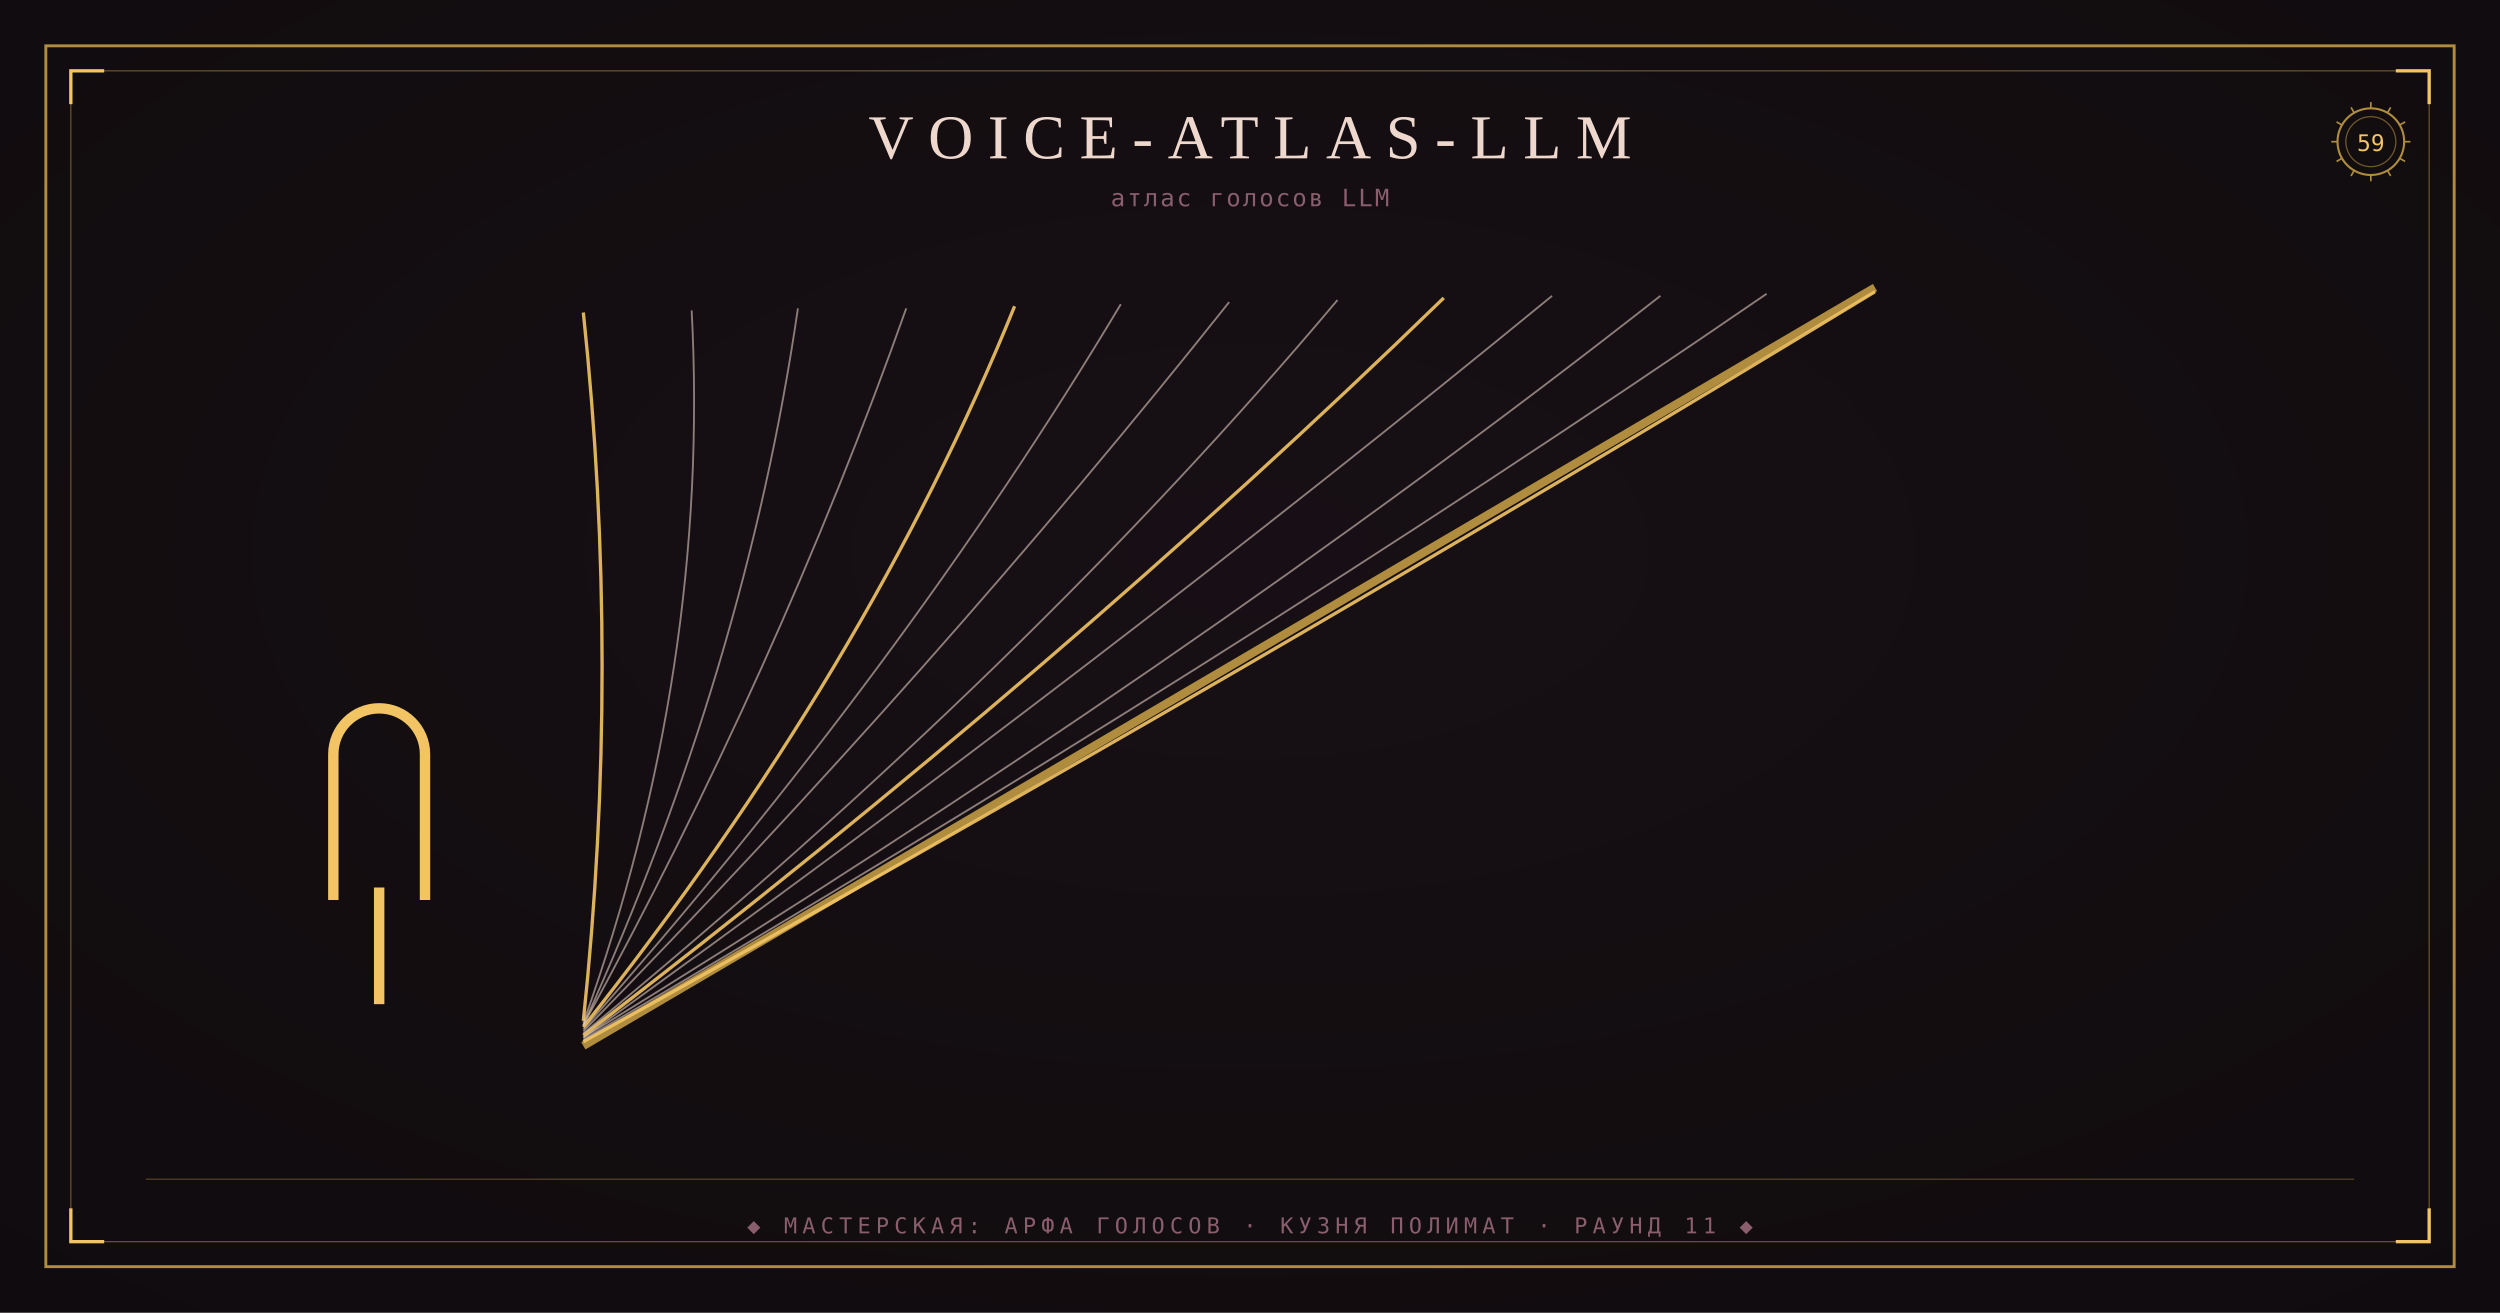
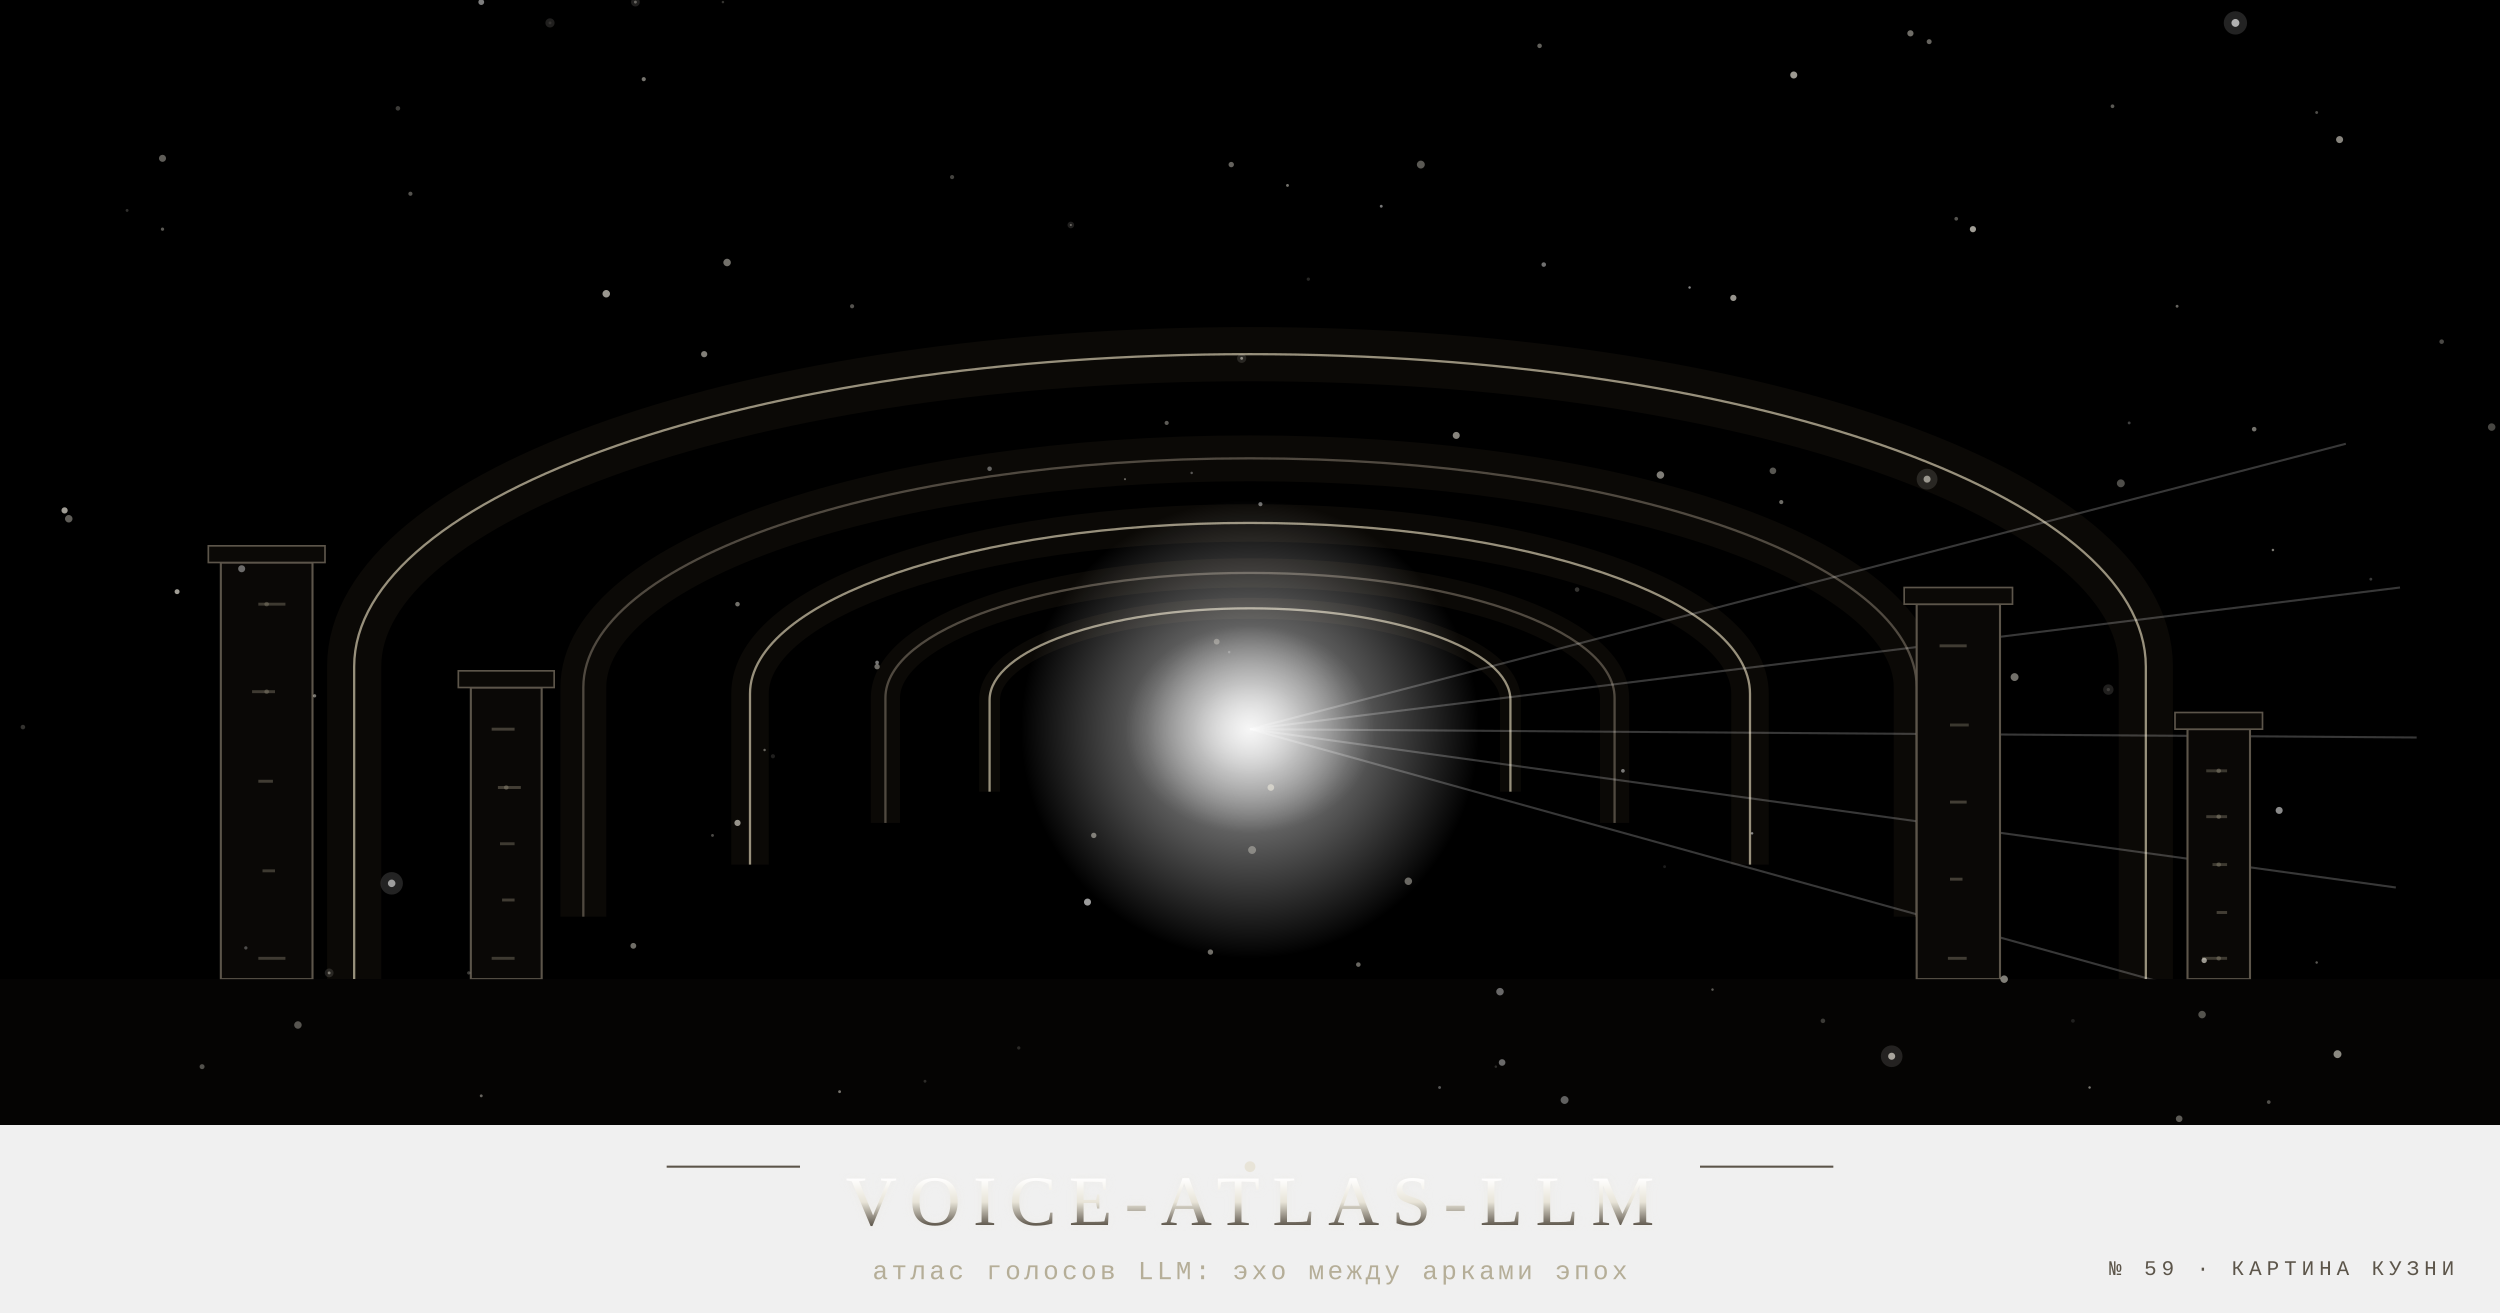
- <svg xmlns="http://www.w3.org/2000/svg" viewBox="0 0 1200 630" width="1200" height="630">
-   <rect width="1200" height="630" fill="#0F0A0C" />
-   <radialGradient id="vig59" cx="0.5" cy="0.42" r="0.95">
-     <stop offset="0" stop-color="#181016" />
-     <stop offset="1" stop-color="#0F0A0C" />
-   </radialGradient>
-   <rect width="1200" height="630" fill="url(#vig59)" opacity="0.9" />
-   <rect x="22" y="22" width="1156" height="586" fill="none" stroke="#B08D3E" stroke-width="1.4" />
-   <rect x="34" y="34" width="1132" height="562" fill="none" stroke="#B08D3E" stroke-width="0.6" opacity="0.55" />
-   <path d="M 34 50 L 34 34 L 50 34" fill="none" stroke="#F2C464" stroke-width="1.6" />
-   <path d="M 1166 50 L 1166 34 L 1150 34" fill="none" stroke="#F2C464" stroke-width="1.6" />
-   <path d="M 34 580 L 34 596 L 50 596" fill="none" stroke="#F2C464" stroke-width="1.6" />
-   <path d="M 1166 580 L 1166 596 L 1150 596" fill="none" stroke="#F2C464" stroke-width="1.6" />
-   <text x="600.0" y="76" text-anchor="middle" font-family="Georgia, 'Times New Roman', serif" font-size="30" fill="#EED8CE" letter-spacing="7">VOICE-ATLAS-LLM</text>
-   <text x="600.0" y="99" text-anchor="middle" font-family="'Cascadia Mono', ui-monospace, Consolas, monospace" font-size="11.5" fill="#8A5E6C" letter-spacing="1">атлас голосов LLM</text>
-   <g transform="translate(1138,68)">
-     <circle r="16" fill="none" stroke="#B08D3E" stroke-width="1" />
-     <circle r="12" fill="none" stroke="#B08D3E" stroke-width="0.6" opacity="0.6" />
-     <text y="4.5" text-anchor="middle" font-family="'Cascadia Mono', ui-monospace, Consolas, monospace" font-size="11" fill="#F2C464">59</text>
-     <g stroke="#B08D3E" stroke-width="0.8">
-       <line x1="0" y1="-19" x2="0" y2="-16" transform="rotate(0)" />
-       <line x1="0" y1="-19" x2="0" y2="-16" transform="rotate(30)" />
-       <line x1="0" y1="-19" x2="0" y2="-16" transform="rotate(60)" />
-       <line x1="0" y1="-19" x2="0" y2="-16" transform="rotate(90)" />
-       <line x1="0" y1="-19" x2="0" y2="-16" transform="rotate(120)" />
-       <line x1="0" y1="-19" x2="0" y2="-16" transform="rotate(150)" />
-       <line x1="0" y1="-19" x2="0" y2="-16" transform="rotate(180)" />
-       <line x1="0" y1="-19" x2="0" y2="-16" transform="rotate(210)" />
-       <line x1="0" y1="-19" x2="0" y2="-16" transform="rotate(240)" />
-       <line x1="0" y1="-19" x2="0" y2="-16" transform="rotate(270)" />
-       <line x1="0" y1="-19" x2="0" y2="-16" transform="rotate(300)" />
-       <line x1="0" y1="-19" x2="0" y2="-16" transform="rotate(330)" />
-     </g>
-   </g>
-   <line x1="70" y1="566" x2="1130" y2="566" stroke="#B08D3E" stroke-width="0.5" opacity="0.5" />
-   <text x="600.0" y="592" text-anchor="middle" font-family="'Cascadia Mono', ui-monospace, Consolas, monospace" font-size="10.5" fill="#8A5E6C" letter-spacing="2.5">◆ МАСТЕРСКАЯ: АРФА ГОЛОСОВ · КУЗНЯ ПОЛИМАТ · РАУНД 11 ◆</text>
-   <clipPath id="clip59">
-     <rect x="70" y="118" width="1060" height="404" />
-   </clipPath>
-   <g clip-path="url(#clip59)">
-     <line x1="900.0" y1="138" x2="280.0" y2="502" stroke="#B08D3E" stroke-width="4" />
-     <path d="M 900 140 Q 604 320 280 500" fill="none" stroke="#F2C464" stroke-width="1.6" opacity="0.9" />
-     <path d="M 848 141 Q 587 320 280 499" fill="none" stroke="#EED8CE" stroke-width="0.9" opacity="0.55" />
-     <path d="M 797 142 Q 570 320 280 498" fill="none" stroke="#EED8CE" stroke-width="0.9" opacity="0.55" />
-     <path d="M 745 142 Q 528 320 280 498" fill="none" stroke="#EED8CE" stroke-width="0.9" opacity="0.55" />
-     <path d="M 693 143 Q 511 320 280 497" fill="none" stroke="#F2C464" stroke-width="1.6" opacity="0.9" />
-     <path d="M 642 144 Q 494 320 280 496" fill="none" stroke="#EED8CE" stroke-width="0.9" opacity="0.55" />
-     <path d="M 590 145 Q 451 320 280 495" fill="none" stroke="#EED8CE" stroke-width="0.9" opacity="0.55" />
-     <path d="M 538 146 Q 434 320 280 494" fill="none" stroke="#EED8CE" stroke-width="0.9" opacity="0.55" />
-     <path d="M 487 147 Q 417 320 280 493" fill="none" stroke="#F2C464" stroke-width="1.6" opacity="0.9" />
-     <path d="M 435 148 Q 374 320 280 492" fill="none" stroke="#EED8CE" stroke-width="0.9" opacity="0.55" />
-     <path d="M 383 148 Q 358 320 280 492" fill="none" stroke="#EED8CE" stroke-width="0.9" opacity="0.55" />
-     <path d="M 332 149 Q 341 320 280 491" fill="none" stroke="#EED8CE" stroke-width="0.9" opacity="0.55" />
-     <path d="M 280 150 Q 298 320 280 490" fill="none" stroke="#F2C464" stroke-width="1.6" opacity="0.9" />
-     <path d="M 160 432 v-70 a22 22 0 0 1 44 0 v70" fill="none" stroke="#F2C464" stroke-width="5" />
-     <line x1="182" y1="426" x2="182" y2="482" stroke="#F2C464" stroke-width="5" />
-   </g>
+ <svg xmlns="http://www.w3.org/2000/svg" viewBox="0 0 1200 630" width="1200" height="630" role="img">
+   <defs>
+     <linearGradient id="bg" x1="0" y1="0" x2="0" y2="1">
+       <stop offset="0" stop-color="#030202" />
+       <stop offset=".55" stop-color="#0A0705" />
+       <stop offset="1" stop-color="#060403" />
+     </linearGradient>
+     <radialGradient id="vig" cx=".5" cy=".46" r=".75">
+       <stop offset=".55" stop-color="#000" stop-opacity="0" />
+       <stop offset="1" stop-color="#000" stop-opacity=".82" />
+     </radialGradient>
+   </defs>
+   <rect width="1200" height="540" fill="url(#bg)" />
+   <defs>
+     <filter id="neb" x="-20%" y="-20%" width="140%" height="140%">
+       <feTurbulence type="fractalNoise" baseFrequency="0.003 0.012" numOctaves="4" seed="447" result="n" />
+       <feColorMatrix in="n" type="matrix" values="0 0 0 0 0.910  0 0 0 0 0.894  0 0 0 0 0.847  0 0 0 0.63 -0.34" />
+       <feGaussianBlur stdDeviation="2" />
+     </filter>
+     <filter id="neb2" x="-20%" y="-20%" width="140%" height="140%">
+       <feTurbulence type="fractalNoise" baseFrequency="0.007 0.004" numOctaves="3" seed="454" result="n" />
+       <feColorMatrix in="n" type="matrix" values="0 0 0 0 0.561  0 0 0 0 0.722  0 0 0 0 0.788  0 0 0 0.67 -0.48" />
+       <feGaussianBlur stdDeviation="1.6" />
+     </filter>
+     <radialGradient id="lt">
+       <stop offset="0" stop-color="#FFFFFF" stop-opacity="0.85" />
+       <stop offset=".45" stop-color="#FFFFFF" stop-opacity="0.38" />
+       <stop offset="1" stop-color="#FFFFFF" stop-opacity="0" />
+     </radialGradient>
+     <radialGradient id="gl">
+       <stop offset="0" stop-color="#E8E4D8" stop-opacity="0.55" />
+       <stop offset=".45" stop-color="#E8E4D8" stop-opacity="0.25" />
+       <stop offset="1" stop-color="#E8E4D8" stop-opacity="0" />
+     </radialGradient>
+   </defs>
+   <rect width="1200" height="540" opacity="30.25" />
+   <path d="M170 470 L170 320 A430 150 0 0 1 1030 320 L1030 470" fill="none" stroke="#0B0906" stroke-width="26" />
+   <path d="M170 470 L170 320 A430 150 0 0 1 1030 320 L1030 470" fill="none" stroke="#B0A890" stroke-width="1.1" opacity=".85" />
+   <path d="M280 440 L280 330 A320 110 0 0 1 920 330 L920 440" fill="none" stroke="#0B0906" stroke-width="22" />
+   <path d="M280 440 L280 330 A320 110 0 0 1 920 330 L920 440" fill="none" stroke="#5C554A" stroke-width="1.1" opacity=".85" />
+   <path d="M360 415 L360 333 A240 82 0 0 1 840 333 L840 415" fill="none" stroke="#0B0906" stroke-width="18" />
+   <path d="M360 415 L360 333 A240 82 0 0 1 840 333 L840 415" fill="none" stroke="#B0A890" stroke-width="1.1" opacity=".85" />
+   <path d="M425 395 L425 335 A175 60 0 0 1 775 335 L775 395" fill="none" stroke="#0B0906" stroke-width="14" />
+   <path d="M425 395 L425 335 A175 60 0 0 1 775 335 L775 395" fill="none" stroke="#5C554A" stroke-width="1.1" opacity=".85" />
+   <path d="M475 380 L475 336 A125 44 0 0 1 725 336 L725 380" fill="none" stroke="#0B0906" stroke-width="10" />
+   <path d="M475 380 L475 336 A125 44 0 0 1 725 336 L725 380" fill="none" stroke="#B0A890" stroke-width="1.1" opacity=".85" />
+   <rect x="540" y="300" width="120" height="100" fill="url(#lt)" opacity=".9" />
+   <circle cx="600.0" cy="350.0" r="110.0" fill="url(#lt)" />
+   <line x1="600" y1="350" x2="1126" y2="213" stroke="#FFFFFF" stroke-width="1" opacity=".22" />
+   <line x1="600" y1="350" x2="1152" y2="282" stroke="#FFFFFF" stroke-width="1" opacity=".22" />
+   <line x1="600" y1="350" x2="1160" y2="354" stroke="#FFFFFF" stroke-width="1" opacity=".22" />
+   <line x1="600" y1="350" x2="1150" y2="426" stroke="#FFFFFF" stroke-width="1" opacity=".22" />
+   <line x1="600" y1="350" x2="1122" y2="495" stroke="#FFFFFF" stroke-width="1" opacity=".22" />
+   <rect x="106" y="270" width="44" height="200" fill="#0A0806" stroke="#5C554A" stroke-width="1" />
+   <rect x="100" y="262" width="56" height="8" fill="#0B0906" stroke="#5C554A" stroke-width=".8" />
+   <path d="M124 290 h13" stroke="#B0A890" stroke-width="1.4" opacity="0.31" />
+   <circle cx="128" cy="290" r="1.1" fill="#B0A890" opacity="0.30" />
+   <path d="M132 332 h-11" stroke="#B0A890" stroke-width="1.4" opacity="0.32" />
+   <circle cx="128" cy="332" r="1.1" fill="#B0A890" opacity="0.31" />
+   <path d="M124 375 h7" stroke="#B0A890" stroke-width="1.4" opacity="0.33" />
+   <path d="M132 418 h-6" stroke="#B0A890" stroke-width="1.4" opacity="0.31" />
+   <path d="M124 460 h13" stroke="#B0A890" stroke-width="1.4" opacity="0.32" />
+   <rect x="226" y="330" width="34" height="140" fill="#0A0806" stroke="#5C554A" stroke-width="1" />
+   <rect x="220" y="322" width="46" height="8" fill="#0B0906" stroke="#5C554A" stroke-width=".8" />
+   <path d="M247 350 h-11" stroke="#B0A890" stroke-width="1.4" opacity="0.34" />
+   <path d="M239 378 h11" stroke="#B0A890" stroke-width="1.4" opacity="0.34" />
+   <circle cx="243" cy="378" r="1.1" fill="#B0A890" opacity="0.34" />
+   <path d="M247 405 h-7" stroke="#B0A890" stroke-width="1.4" opacity="0.31" />
+   <path d="M247 432 h-6" stroke="#B0A890" stroke-width="1.4" opacity="0.33" />
+   <path d="M247 460 h-11" stroke="#B0A890" stroke-width="1.4" opacity="0.31" />
+   <rect x="920" y="290" width="40" height="180" fill="#0A0806" stroke="#5C554A" stroke-width="1" />
+   <rect x="914" y="282" width="52" height="8" fill="#0B0906" stroke="#5C554A" stroke-width=".8" />
+   <path d="M944 310 h-13" stroke="#B0A890" stroke-width="1.4" opacity="0.33" />
+   <path d="M936 348 h9" stroke="#B0A890" stroke-width="1.4" opacity="0.30" />
+   <path d="M936 385 h8" stroke="#B0A890" stroke-width="1.4" opacity="0.34" />
+   <path d="M936 422 h6" stroke="#B0A890" stroke-width="1.4" opacity="0.34" />
+   <path d="M944 460 h-9" stroke="#B0A890" stroke-width="1.4" opacity="0.33" />
+   <rect x="1050" y="350" width="30" height="120" fill="#0A0806" stroke="#5C554A" stroke-width="1" />
+   <rect x="1044" y="342" width="42" height="8" fill="#0B0906" stroke="#5C554A" stroke-width=".8" />
+   <path d="M1069 370 h-10" stroke="#B0A890" stroke-width="1.4" opacity="0.30" />
+   <circle cx="1065" cy="370" r="1.1" fill="#B0A890" opacity="0.35" />
+   <path d="M1069 392 h-10" stroke="#B0A890" stroke-width="1.4" opacity="0.32" />
+   <circle cx="1065" cy="392" r="1.1" fill="#B0A890" opacity="0.35" />
+   <path d="M1069 415 h-7" stroke="#B0A890" stroke-width="1.4" opacity="0.31" />
+   <circle cx="1065" cy="415" r="1.1" fill="#B0A890" opacity="0.30" />
+   <path d="M1069 438 h-5" stroke="#B0A890" stroke-width="1.4" opacity="0.34" />
+   <path d="M1069 460 h-12" stroke="#B0A890" stroke-width="1.4" opacity="0.31" />
+   <circle cx="1065" cy="460" r="1.1" fill="#B0A890" opacity="0.32" />
+   <rect x="0" y="470" width="1200" height="70" fill="#050403" />
+   <circle cx="1073" cy="11" r="5.6" fill="#FFFFFF" opacity=".14" />
+   <circle cx="1073" cy="11" r="1.9" fill="#FFFFFF" opacity="0.65" />
+   <circle cx="489" cy="503" r="0.8" fill="#E8E4D8" opacity="0.17" />
+   <circle cx="572" cy="227" r="0.6" fill="#FFFFFF" opacity="0.32" />
+   <circle cx="33" cy="249" r="1.8" fill="#E8E4D8" opacity="0.41" />
+   <circle cx="342" cy="401" r="0.7" fill="#E8E4D8" opacity="0.32" />
+   <circle cx="861" cy="36" r="1.7" fill="#E8E4D8" opacity="0.67" />
+   <circle cx="1057" cy="487" r="1.8" fill="#E8E4D8" opacity="0.35" />
+   <circle cx="1123" cy="67" r="1.7" fill="#E8E4D8" opacity="0.58" />
+   <circle cx="475" cy="225" r="1.1" fill="#FFFFFF" opacity="0.37" />
+   <circle cx="421" cy="318" r="0.9" fill="#FFFFFF" opacity="0.46" />
+   <circle cx="354" cy="395" r="1.5" fill="#E8E4D8" opacity="0.63" />
+   <circle cx="1022" cy="203" r="0.7" fill="#FFFFFF" opacity="0.25" />
+   <circle cx="908" cy="507" r="5.2" fill="#E8E4D8" opacity=".14" />
+   <circle cx="908" cy="507" r="1.7" fill="#E8E4D8" opacity="0.67" />
+   <circle cx="832" cy="143" r="1.5" fill="#E8E4D8" opacity="0.65" />
+   <circle cx="560" cy="203" r="1.0" fill="#E8E4D8" opacity="0.40" />
+   <circle cx="1112" cy="462" r="0.6" fill="#E8E4D8" opacity="0.39" />
+   <circle cx="291" cy="141" r="1.8" fill="#E8E4D8" opacity="0.66" />
+   <circle cx="1082" cy="206" r="1.1" fill="#E8E4D8" opacity="0.50" />
+   <circle cx="191" cy="52" r="1.1" fill="#E8E4D8" opacity="0.26" />
+   <circle cx="304" cy="454" r="1.4" fill="#E8E4D8" opacity="0.48" />
+   <circle cx="231" cy="1" r="1.4" fill="#FFFFFF" opacity="0.49" />
+   <circle cx="610" cy="378" r="1.6" fill="#E8E4D8" opacity="0.64" />
+   <circle cx="1046" cy="537" r="1.6" fill="#E8E4D8" opacity="0.39" />
+   <circle cx="118" cy="455" r="0.8" fill="#FFFFFF" opacity="0.28" />
+   <circle cx="158" cy="467" r="2.1" fill="#E8E4D8" opacity=".14" />
+   <circle cx="158" cy="467" r="0.7" fill="#E8E4D8" opacity="0.43" />
+   <circle cx="652" cy="463" r="1.1" fill="#E8E4D8" opacity="0.45" />
+   <circle cx="522" cy="433" r="1.7" fill="#FFFFFF" opacity="0.61" />
+   <circle cx="1014" cy="51" r="0.9" fill="#E8E4D8" opacity="0.39" />
+   <circle cx="85" cy="284" r="1.2" fill="#E8E4D8" opacity="0.69" />
+   <circle cx="1094" cy="389" r="1.7" fill="#FFFFFF" opacity="0.54" />
+   <circle cx="628" cy="134" r="0.8" fill="#E8E4D8" opacity="0.17" />
+   <circle cx="1196" cy="205" r="1.8" fill="#E8E4D8" opacity="0.31" />
+   <circle cx="1172" cy="164" r="1.1" fill="#E8E4D8" opacity="0.32" />
+   <circle cx="721" cy="510" r="1.6" fill="#FFFFFF" opacity="0.41" />
+   <circle cx="421" cy="320" r="1.3" fill="#E8E4D8" opacity="0.47" />
+   <circle cx="225" cy="467" r="0.8" fill="#E8E4D8" opacity="0.26" />
+   <circle cx="590" cy="313" r="0.6" fill="#FFFFFF" opacity="0.22" />
+   <circle cx="78" cy="110" r="0.8" fill="#E8E4D8" opacity="0.39" />
+   <circle cx="514" cy="108" r="1.6" fill="#E8E4D8" opacity=".14" />
+   <circle cx="514" cy="108" r="0.5" fill="#E8E4D8" opacity="0.38" />
+   <circle cx="584" cy="308" r="1.4" fill="#E8E4D8" opacity="0.37" />
+   <circle cx="1003" cy="522" r="0.6" fill="#E8E4D8" opacity="0.52" />
+   <circle cx="855" cy="241" r="1.0" fill="#E8E4D8" opacity="0.47" />
+   <circle cx="591" cy="79" r="1.3" fill="#E8E4D8" opacity="0.43" />
+   <circle cx="739" cy="22" r="1.1" fill="#E8E4D8" opacity="0.42" />
+   <circle cx="1091" cy="264" r="0.6" fill="#E8E4D8" opacity="0.54" />
+   <circle cx="939" cy="105" r="0.9" fill="#E8E4D8" opacity="0.36" />
+   <circle cx="757" cy="283" r="1.1" fill="#E8E4D8" opacity="0.23" />
+   <circle cx="143" cy="492" r="1.8" fill="#E8E4D8" opacity="0.36" />
+   <circle cx="305" cy="1" r="2.1" fill="#E8E4D8" opacity=".14" />
+   <circle cx="305" cy="1" r="0.7" fill="#E8E4D8" opacity="0.36" />
+   <circle cx="962" cy="470" r="1.8" fill="#E8E4D8" opacity="0.55" />
+   <circle cx="188" cy="424" r="5.4" fill="#FFFFFF" opacity=".14" />
+   <circle cx="188" cy="424" r="1.8" fill="#FFFFFF" opacity="0.56" />
+   <circle cx="347" cy="1" r="0.6" fill="#E8E4D8" opacity="0.23" />
+   <circle cx="663" cy="99" r="0.7" fill="#FFFFFF" opacity="0.47" />
+   <circle cx="967" cy="325" r="1.9" fill="#E8E4D8" opacity="0.49" />
+   <circle cx="605" cy="242" r="1.0" fill="#FFFFFF" opacity="0.43" />
+   <circle cx="338" cy="170" r="1.5" fill="#E8E4D8" opacity="0.56" />
+   <circle cx="264" cy="11" r="2.2" fill="#E8E4D8" opacity=".14" />
+   <circle cx="264" cy="11" r="0.7" fill="#E8E4D8" opacity="0.10" />
+   <circle cx="309" cy="38" r="1.0" fill="#E8E4D8" opacity="0.51" />
+   <circle cx="822" cy="475" r="0.6" fill="#E8E4D8" opacity="0.39" />
+   <circle cx="917" cy="16" r="1.5" fill="#E8E4D8" opacity="0.48" />
+   <circle cx="31" cy="245" r="1.5" fill="#E8E4D8" opacity="0.69" />
+   <circle cx="151" cy="334" r="0.8" fill="#E8E4D8" opacity="0.51" />
+   <circle cx="676" cy="423" r="1.8" fill="#E8E4D8" opacity="0.44" />
+   <circle cx="371" cy="363" r="1.0" fill="#E8E4D8" opacity="0.14" />
+   <circle cx="61" cy="101" r="0.7" fill="#E8E4D8" opacity="0.21" />
+   <circle cx="841" cy="400" r="0.6" fill="#FFFFFF" opacity="0.50" />
+   <circle cx="457" cy="85" r="1.0" fill="#E8E4D8" opacity="0.29" />
+   <circle cx="97" cy="512" r="1.2" fill="#E8E4D8" opacity="0.34" />
+   <circle cx="581" cy="457" r="1.3" fill="#E8E4D8" opacity="0.48" />
+   <circle cx="1018" cy="232" r="1.9" fill="#E8E4D8" opacity="0.34" />
+   <circle cx="367" cy="360" r="0.6" fill="#E8E4D8" opacity="0.42" />
+   <circle cx="797" cy="228" r="1.8" fill="#E8E4D8" opacity="0.55" />
+   <circle cx="525" cy="401" r="1.3" fill="#E8E4D8" opacity="0.49" />
+   <circle cx="741" cy="127" r="1.1" fill="#FFFFFF" opacity="0.44" />
+   <circle cx="720" cy="476" r="1.8" fill="#FFFFFF" opacity="0.40" />
+   <circle cx="1138" cy="278" r="0.7" fill="#FFFFFF" opacity="0.22" />
+   <circle cx="197" cy="93" r="1.0" fill="#E8E4D8" opacity="0.36" />
+   <circle cx="78" cy="76" r="1.7" fill="#E8E4D8" opacity="0.41" />
+   <circle cx="618" cy="89" r="0.7" fill="#E8E4D8" opacity="0.50" />
+   <circle cx="799" cy="416" r="0.7" fill="#FFFFFF" opacity="0.11" />
+   <circle cx="811" cy="138" r="0.6" fill="#FFFFFF" opacity="0.52" />
+   <circle cx="995" cy="490" r="0.9" fill="#FFFFFF" opacity="0.11" />
+   <circle cx="947" cy="110" r="1.5" fill="#E8E4D8" opacity="0.69" />
+   <circle cx="779" cy="370" r="0.9" fill="#FFFFFF" opacity="0.45" />
+   <circle cx="691" cy="522" r="0.7" fill="#FFFFFF" opacity="0.33" />
+   <circle cx="354" cy="290" r="1.1" fill="#E8E4D8" opacity="0.49" />
+   <circle cx="601" cy="408" r="1.9" fill="#E8E4D8" opacity="0.38" />
+   <circle cx="875" cy="490" r="1.1" fill="#E8E4D8" opacity="0.24" />
+   <circle cx="403" cy="524" r="0.7" fill="#E8E4D8" opacity="0.49" />
+   <circle cx="1012" cy="331" r="2.5" fill="#E8E4D8" opacity=".14" />
+   <circle cx="1012" cy="331" r="0.8" fill="#E8E4D8" opacity="0.15" />
+   <circle cx="699" cy="209" r="1.7" fill="#E8E4D8" opacity="0.58" />
+   <circle cx="1058" cy="461" r="1.3" fill="#E8E4D8" opacity="0.65" />
+   <circle cx="925" cy="230" r="5.0" fill="#E8E4D8" opacity=".14" />
+   <circle cx="925" cy="230" r="1.7" fill="#E8E4D8" opacity="0.59" />
+   <circle cx="718" cy="512" r="0.6" fill="#E8E4D8" opacity="0.18" />
+   <circle cx="540" cy="230" r="0.5" fill="#E8E4D8" opacity="0.43" />
+   <circle cx="926" cy="20" r="1.2" fill="#E8E4D8" opacity="0.44" />
+   <circle cx="1112" cy="54" r="0.7" fill="#E8E4D8" opacity="0.34" />
+   <circle cx="751" cy="528" r="1.9" fill="#FFFFFF" opacity="0.37" />
+   <circle cx="1089" cy="529" r="0.9" fill="#E8E4D8" opacity="0.34" />
+   <circle cx="851" cy="226" r="1.6" fill="#E8E4D8" opacity="0.38" />
+   <circle cx="596" cy="172" r="2.2" fill="#E8E4D8" opacity=".14" />
+   <circle cx="596" cy="172" r="0.7" fill="#E8E4D8" opacity="0.52" />
+   <circle cx="682" cy="79" r="1.9" fill="#E8E4D8" opacity="0.39" />
+   <circle cx="11" cy="349" r="1.1" fill="#E8E4D8" opacity="0.22" />
+   <circle cx="444" cy="519" r="0.7" fill="#E8E4D8" opacity="0.18" />
+   <circle cx="1045" cy="147" r="0.7" fill="#E8E4D8" opacity="0.44" />
+   <circle cx="231" cy="526" r="0.7" fill="#E8E4D8" opacity="0.43" />
+   <circle cx="116" cy="273" r="1.7" fill="#FFFFFF" opacity="0.40" />
+   <circle cx="409" cy="147" r="1.0" fill="#E8E4D8" opacity="0.36" />
+   <circle cx="349" cy="126" r="1.8" fill="#E8E4D8" opacity="0.49" />
+   <circle cx="1122" cy="506" r="1.9" fill="#E8E4D8" opacity="0.59" />
+   <linearGradient id="gtxt" x1="0" y1="0" x2="0" y2="1">
+     <stop offset="0" stop-color="#FFFFFF" />
+     <stop offset=".5" stop-color="#E8E4D8" />
+     <stop offset="1" stop-color="#5C554A" />
+   </linearGradient>
+   <filter id="soft">
+     <feGaussianBlur stdDeviation="2.2" />
+   </filter>
+   <line x1="320" y1="560" x2="384" y2="560" stroke="#5C554A" stroke-width="1" />
+   <circle cx="600" cy="560" r="2.6" fill="#E8E4D8" />
+   <line x1="816" y1="560" x2="880" y2="560" stroke="#5C554A" stroke-width="1" />
+   <text x="600.0" y="588" text-anchor="middle" font-family="Georgia,'Times New Roman',serif" font-size="34" letter-spacing="6" fill="#E8E4D8" opacity=".38" filter="url(#soft)">VOICE-ATLAS-LLM</text>
+   <text x="600.0" y="588" text-anchor="middle" font-family="Georgia,'Times New Roman',serif" font-size="34" letter-spacing="6" fill="url(#gtxt)">VOICE-ATLAS-LLM</text>
+   <text x="600.0" y="614" text-anchor="middle" font-family="ui-monospace,'Cascadia Mono',Consolas,'Courier New',monospace" font-size="12.5" letter-spacing="1.6" fill="#B0A890" opacity=".92">атлас голосов LLM: эхо между арками эпох</text>
+   <text x="1178" y="612" text-anchor="end" font-family="ui-monospace,'Cascadia Mono',Consolas,'Courier New',monospace" font-size="10" letter-spacing="2.4" fill="#5C554A">№ 59 · КАРТИНА КУЗНИ</text>
</svg>
